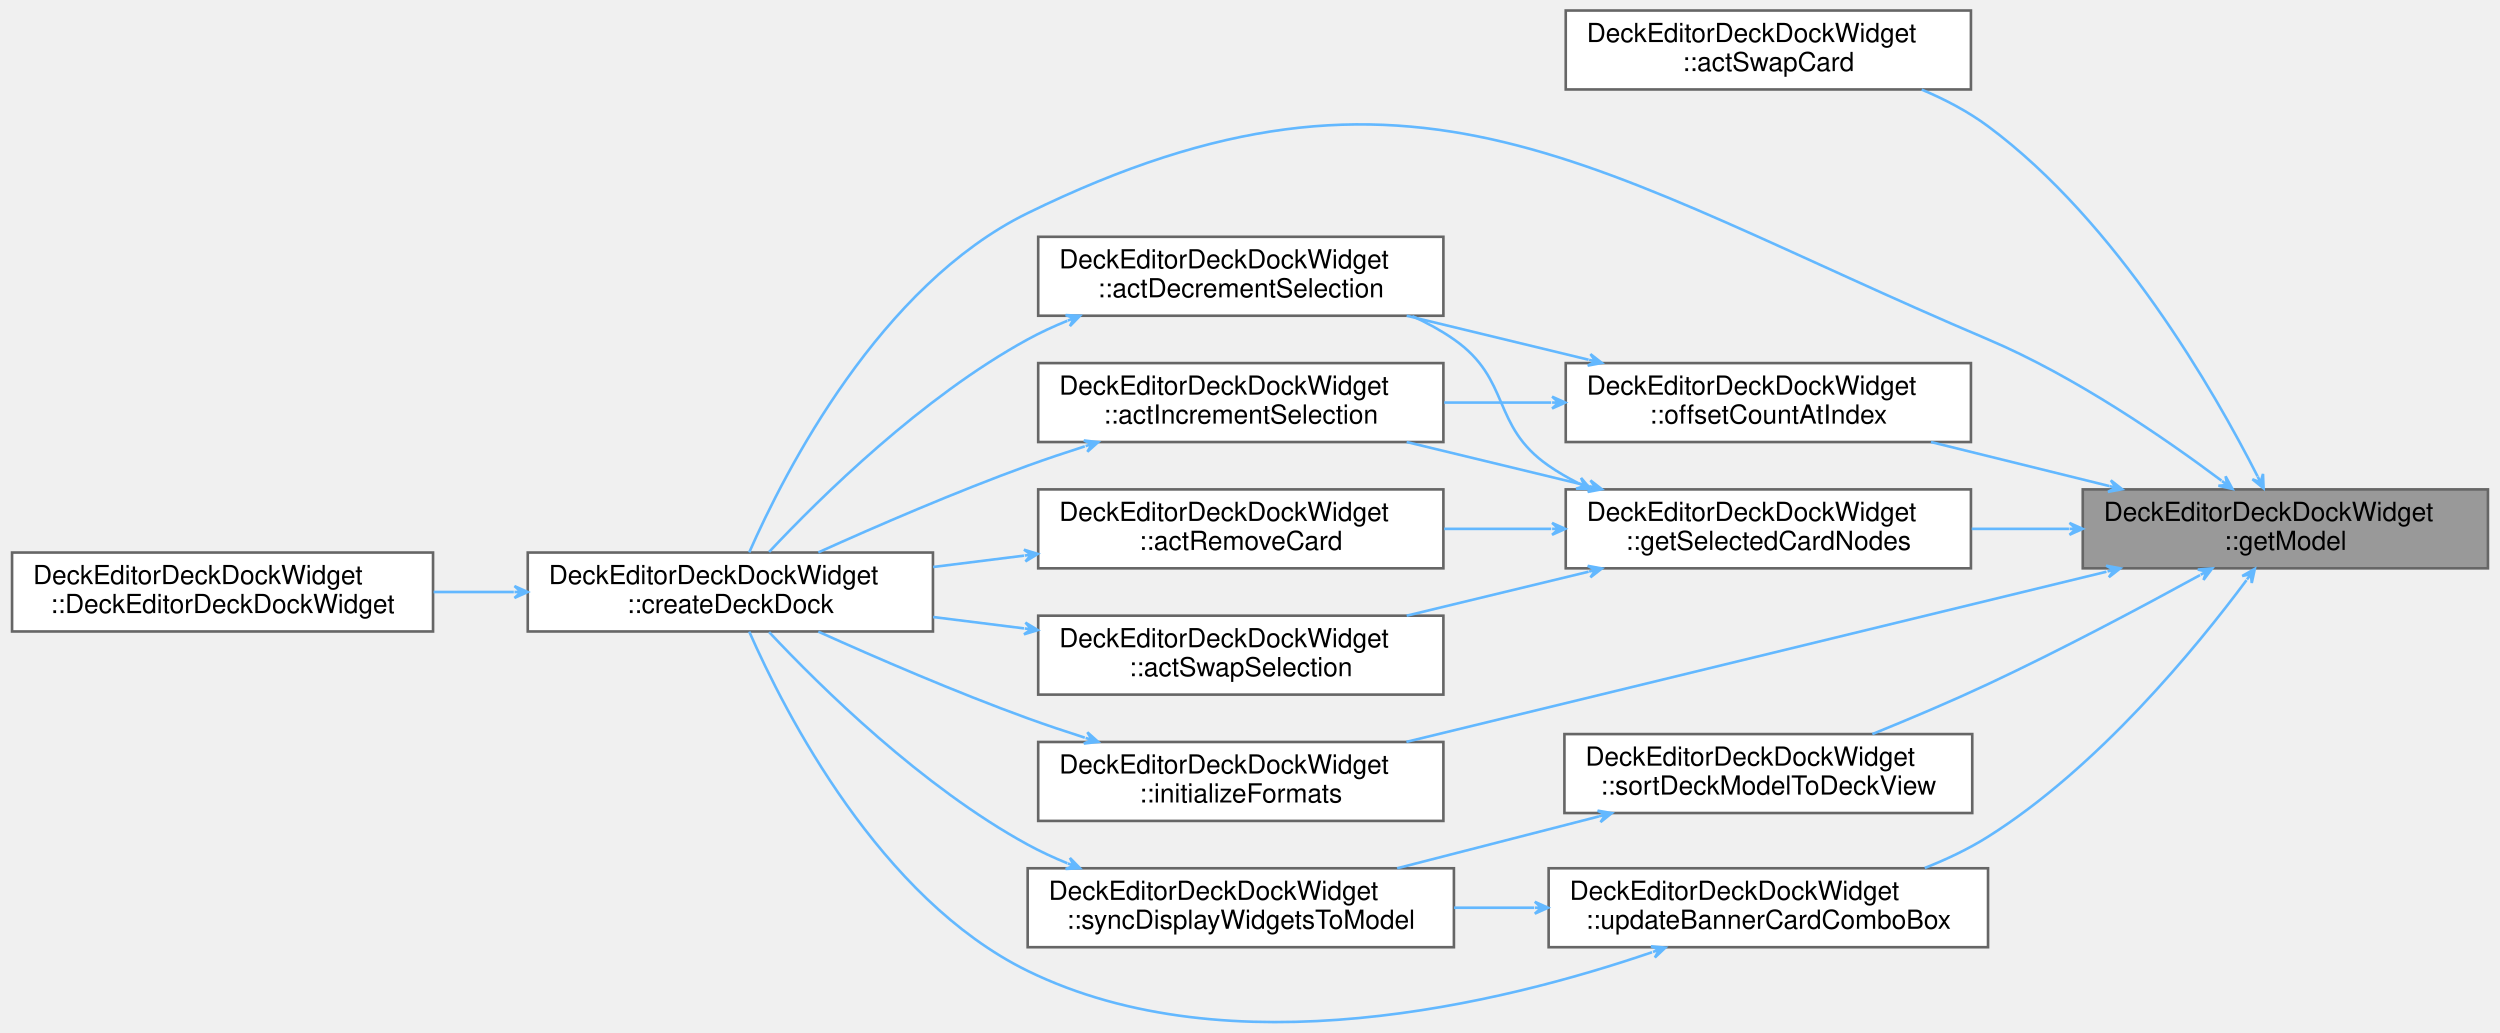
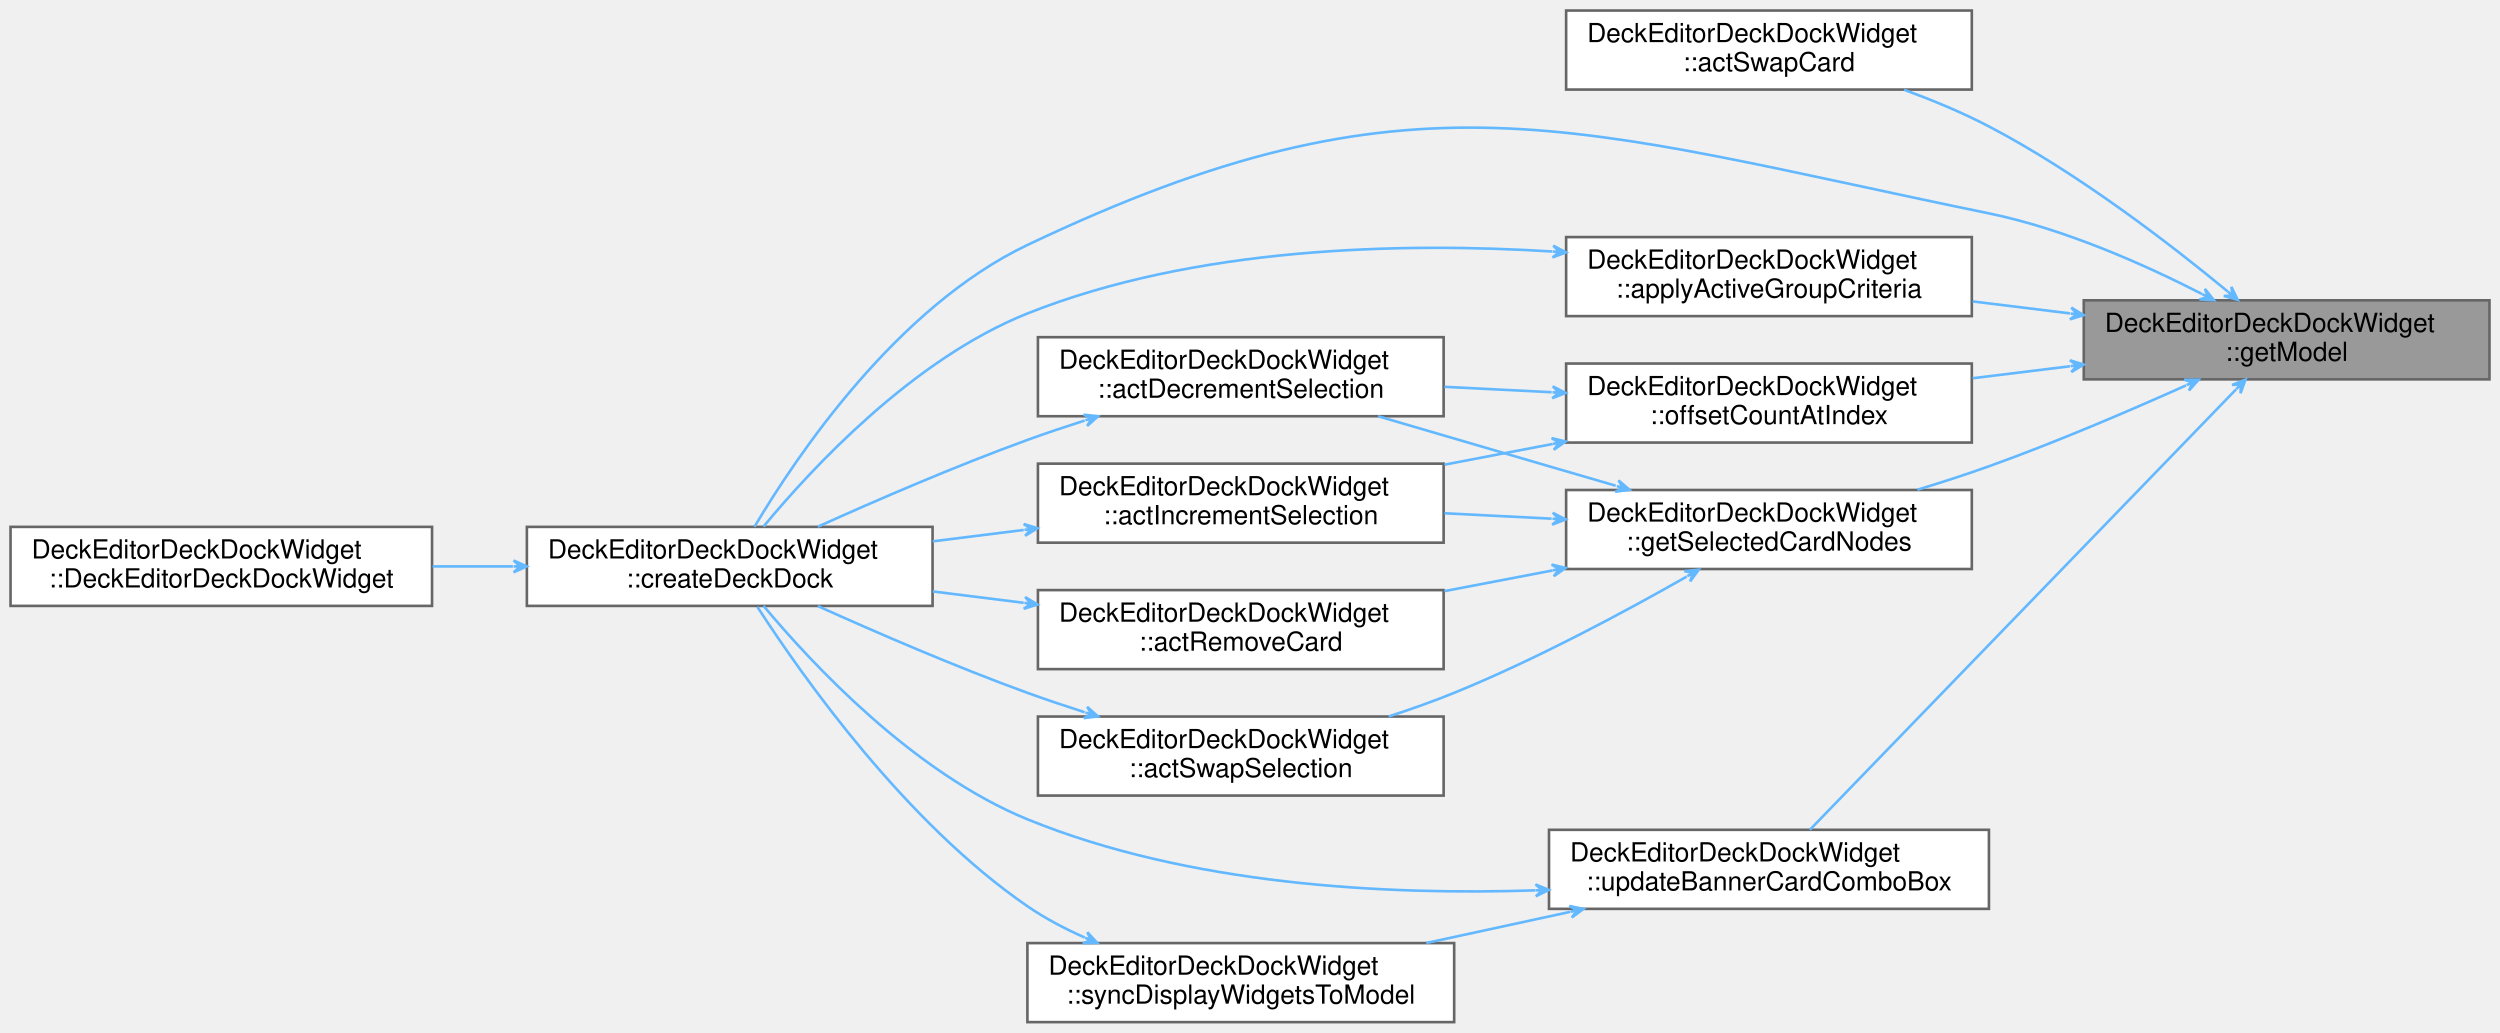
- <svg xmlns="http://www.w3.org/2000/svg" xmlns:xlink="http://www.w3.org/1999/xlink" width="949pt" height="392pt" viewBox="0.00 0.00 949.00 392.48">
-   <g id="graph0" class="graph" transform="scale(1 1) rotate(0) translate(4 388.48)">
+ <svg xmlns="http://www.w3.org/2000/svg" xmlns:xlink="http://www.w3.org/1999/xlink" width="949pt" height="392pt" viewBox="0.00 0.00 949.00 392.00">
+   <g id="graph0" class="graph" transform="scale(1 1) rotate(0) translate(4 388)">
    <g id="Node000001" class="node">
      <g id="a_Node000001">
        <a xlink:title="Convenience method to get the underlying model instance from the DeckStateManager.">
-           <polygon fill="#999999" stroke="#666666" points="941,-202.48 787,-202.48 787,-172.48 941,-172.48 941,-202.48" />
-           <text text-anchor="start" x="795" y="-190.48" font-family="Helvetica,sans-Serif" font-size="10.00">DeckEditorDeckDockWidget</text>
-           <text text-anchor="middle" x="864" y="-179.48" font-family="Helvetica,sans-Serif" font-size="10.00">::getModel</text>
+           <polygon fill="#999999" stroke="#666666" points="941,-274 787,-274 787,-244 941,-244 941,-274" />
+           <text text-anchor="start" x="795" y="-262" font-family="Helvetica,sans-Serif" font-size="10.00">DeckEditorDeckDockWidget</text>
+           <text text-anchor="middle" x="864" y="-251" font-family="Helvetica,sans-Serif" font-size="10.00">::getModel</text>
        </a>
      </g>
    </g>
    <g id="Node000002" class="node">
      <g id="a_Node000002">
        <a xlink:href="../../d9/df7/classDeckEditorDeckDockWidget.html#adfb689307eebe46c0a599afc3639bdf8" target="_top" xlink:title=" ">
-           <polygon fill="white" stroke="#666666" points="744.5,-384.48 590.5,-384.48 590.5,-354.48 744.5,-354.48 744.5,-384.48" />
-           <text text-anchor="start" x="598.5" y="-372.48" font-family="Helvetica,sans-Serif" font-size="10.00">DeckEditorDeckDockWidget</text>
-           <text text-anchor="middle" x="667.5" y="-361.48" font-family="Helvetica,sans-Serif" font-size="10.00">::actSwapCard</text>
+           <polygon fill="white" stroke="#666666" points="744.5,-384 590.5,-384 590.5,-354 744.5,-354 744.5,-384" />
+           <text text-anchor="start" x="598.5" y="-372" font-family="Helvetica,sans-Serif" font-size="10.00">DeckEditorDeckDockWidget</text>
+           <text text-anchor="middle" x="667.5" y="-361" font-family="Helvetica,sans-Serif" font-size="10.00">::actSwapCard</text>
        </a>
      </g>
    </g>
    <g id="edge1_Node000001_Node000002" class="edge">
      <g id="a_edge1_Node000001_Node000002">
        <a xlink:title=" ">
-           <path fill="none" stroke="#63b8ff" d="M853.45,-207.43C836.96,-239.85 800.13,-304.02 751,-340.48 743.44,-346.09 734.7,-350.68 725.8,-354.42" />
-           <polygon fill="#63b8ff" stroke="#63b8ff" points="855.73,-202.88 855.5,-208.36 854.61,-205.12 853.49,-207.35 853.49,-207.35 853.49,-207.35 854.61,-205.12 851.48,-206.34 855.73,-202.88 855.73,-202.88" />
+           <path fill="none" stroke="#63b8ff" d="M841.55,-277.42C819.87,-295.32 784.83,-322.3 751,-340 740.91,-345.28 729.65,-349.95 718.78,-353.93" />
+           <polygon fill="#63b8ff" stroke="#63b8ff" points="845.44,-274.19 843.03,-279.12 843.51,-275.79 841.59,-277.39 841.59,-277.39 841.59,-277.39 843.51,-275.79 840.15,-275.66 845.44,-274.19 845.44,-274.19" />
        </a>
      </g>
    </g>
    <g id="Node000003" class="node">
      <g id="a_Node000003">
-         <a xlink:href="../../d9/df7/classDeckEditorDeckDockWidget.html#af0d083e7f607e47b3fc22a45957c6a6a" target="_top" xlink:title=" ">
-           <polygon fill="white" stroke="#666666" points="350,-178.48 196,-178.48 196,-148.48 350,-148.48 350,-178.48" />
-           <text text-anchor="start" x="204" y="-166.48" font-family="Helvetica,sans-Serif" font-size="10.00">DeckEditorDeckDockWidget</text>
-           <text text-anchor="middle" x="273" y="-155.48" font-family="Helvetica,sans-Serif" font-size="10.00">::createDeckDock</text>
+         <a xlink:href="../../d9/df7/classDeckEditorDeckDockWidget.html#adfb56dc6dd03726355eb507ca96bcbc6" target="_top" xlink:title=" ">
+           <polygon fill="white" stroke="#666666" points="744.5,-298 590.5,-298 590.5,-268 744.5,-268 744.5,-298" />
+           <text text-anchor="start" x="598.5" y="-286" font-family="Helvetica,sans-Serif" font-size="10.00">DeckEditorDeckDockWidget</text>
+           <text text-anchor="middle" x="667.5" y="-275" font-family="Helvetica,sans-Serif" font-size="10.00">::applyActiveGroupCriteria</text>
        </a>
      </g>
    </g>
    <g id="edge2_Node000001_Node000003" class="edge">
      <g id="a_edge2_Node000001_Node000003">
        <a xlink:title=" ">
-           <path fill="none" stroke="#63b8ff" d="M839.72,-205.81C817.94,-222.12 783.91,-245.5 751,-259.48 600.41,-323.46 532.98,-379.36 386,-307.48 329.95,-280.07 293.84,-209.57 280.17,-178.53" />
-           <polygon fill="#63b8ff" stroke="#63b8ff" points="843.91,-202.65 841.28,-207.46 841.92,-204.16 839.92,-205.66 839.92,-205.66 839.92,-205.66 841.92,-204.16 838.57,-203.87 843.91,-202.65 843.91,-202.65" />
-         </a>
-       </g>
-     </g>
-     <g id="Node000005" class="node">
-       <g id="a_Node000005">
+           <path fill="none" stroke="#63b8ff" d="M781.75,-269.03C769.51,-270.54 756.93,-272.09 744.8,-273.58" />
+           <polygon fill="#63b8ff" stroke="#63b8ff" points="786.97,-268.38 782.28,-271.23 784.48,-268.69 782,-268.99 782,-268.99 782,-268.99 784.48,-268.69 781.73,-266.76 786.97,-268.38 786.97,-268.38" />
+         </a>
+       </g>
+     </g>
+     <g id="Node000004" class="node">
+       <g id="a_Node000004">
+         <a xlink:href="../../d9/df7/classDeckEditorDeckDockWidget.html#af0d083e7f607e47b3fc22a45957c6a6a" target="_top" xlink:title=" ">
+           <polygon fill="white" stroke="#666666" points="350,-188 196,-188 196,-158 350,-158 350,-188" />
+           <text text-anchor="start" x="204" y="-176" font-family="Helvetica,sans-Serif" font-size="10.00">DeckEditorDeckDockWidget</text>
+           <text text-anchor="middle" x="273" y="-165" font-family="Helvetica,sans-Serif" font-size="10.00">::createDeckDock</text>
+         </a>
+       </g>
+     </g>
+     <g id="edge5_Node000001_Node000004" class="edge">
+       <g id="a_edge5_Node000001_Node000004">
+         <a xlink:title=" ">
+           <path fill="none" stroke="#63b8ff" d="M831.86,-276.41C809.98,-287.61 779.63,-301.12 751,-307 592,-339.63 532.55,-364.77 386,-295 336.42,-271.39 298.47,-215.1 282.4,-188.04" />
+           <polygon fill="#63b8ff" stroke="#63b8ff" points="836.39,-274.06 832.99,-278.36 834.17,-275.21 831.95,-276.36 831.95,-276.36 831.95,-276.36 834.17,-275.21 830.92,-274.36 836.39,-274.06 836.39,-274.06" />
+         </a>
+       </g>
+     </g>
+     <g id="Node000006" class="node">
+       <g id="a_Node000006">
        <a xlink:href="../../d9/df7/classDeckEditorDeckDockWidget.html#a8accae8460c122c60e9f2fcbf1c3cc68" target="_top" xlink:title=" ">
-           <polygon fill="white" stroke="#666666" points="744.5,-202.48 590.5,-202.48 590.5,-172.48 744.5,-172.48 744.5,-202.48" />
-           <text text-anchor="start" x="598.5" y="-190.48" font-family="Helvetica,sans-Serif" font-size="10.00">DeckEditorDeckDockWidget</text>
-           <text text-anchor="middle" x="667.5" y="-179.48" font-family="Helvetica,sans-Serif" font-size="10.00">::getSelectedCardNodes</text>
-         </a>
-       </g>
-     </g>
-     <g id="edge4_Node000001_Node000005" class="edge">
-       <g id="a_edge4_Node000001_Node000005">
-         <a xlink:title=" ">
-           <path fill="none" stroke="#63b8ff" d="M781.75,-187.48C769.51,-187.48 756.93,-187.48 744.8,-187.48" />
-           <polygon fill="#63b8ff" stroke="#63b8ff" points="786.97,-187.48 781.97,-189.73 784.47,-187.48 781.97,-187.48 781.97,-187.48 781.97,-187.48 784.47,-187.48 781.97,-185.23 786.97,-187.48 786.97,-187.48" />
-         </a>
-       </g>
-     </g>
-     <g id="Node000010" class="node">
-       <g id="a_Node000010">
-         <a xlink:href="../../d9/df7/classDeckEditorDeckDockWidget.html#a0774898f628bcc568cae64ff6382cb89" target="_top" xlink:title=" ">
-           <polygon fill="white" stroke="#666666" points="544,-106.48 390,-106.48 390,-76.48 544,-76.48 544,-106.48" />
-           <text text-anchor="start" x="398" y="-94.48" font-family="Helvetica,sans-Serif" font-size="10.00">DeckEditorDeckDockWidget</text>
-           <text text-anchor="middle" x="467" y="-83.48" font-family="Helvetica,sans-Serif" font-size="10.00">::initializeFormats</text>
-         </a>
-       </g>
-     </g>
-     <g id="edge13_Node000001_Node000010" class="edge">
-       <g id="a_edge13_Node000001_Node000010">
-         <a xlink:title=" ">
-           <path fill="none" stroke="#63b8ff" d="M796,-171.19C721.54,-153.1 602.29,-124.11 529.94,-106.53" />
-           <polygon fill="#63b8ff" stroke="#63b8ff" points="801.28,-172.48 795.89,-173.48 798.85,-171.89 796.42,-171.3 796.42,-171.3 796.42,-171.3 798.85,-171.89 796.95,-169.11 801.28,-172.48 801.28,-172.48" />
+           <polygon fill="white" stroke="#666666" points="744.5,-202 590.5,-202 590.5,-172 744.5,-172 744.5,-202" />
+           <text text-anchor="start" x="598.5" y="-190" font-family="Helvetica,sans-Serif" font-size="10.00">DeckEditorDeckDockWidget</text>
+           <text text-anchor="middle" x="667.5" y="-179" font-family="Helvetica,sans-Serif" font-size="10.00">::getSelectedCardNodes</text>
+         </a>
+       </g>
+     </g>
+     <g id="edge6_Node000001_Node000006" class="edge">
+       <g id="a_edge6_Node000001_Node000006">
+         <a xlink:title=" ">
+           <path fill="none" stroke="#63b8ff" d="M825.8,-241.7C804.22,-232.01 776.37,-220.09 751,-211 742.29,-207.88 732.97,-204.87 723.83,-202.09" />
+           <polygon fill="#63b8ff" stroke="#63b8ff" points="830.58,-243.86 825.1,-243.86 828.3,-242.84 826.03,-241.81 826.03,-241.81 826.03,-241.81 828.3,-242.84 826.95,-239.76 830.58,-243.86 830.58,-243.86" />
        </a>
      </g>
    </g>
    <g id="Node000011" class="node">
      <g id="a_Node000011">
        <a xlink:href="../../d9/df7/classDeckEditorDeckDockWidget.html#ae62018c18651e82ea1423f9d44716059" target="_top" xlink:title="Increments or decrements the amount of the card node at the index by 1.">
-           <polygon fill="white" stroke="#666666" points="744.5,-250.48 590.5,-250.48 590.5,-220.48 744.5,-220.48 744.5,-250.48" />
-           <text text-anchor="start" x="598.5" y="-238.48" font-family="Helvetica,sans-Serif" font-size="10.00">DeckEditorDeckDockWidget</text>
-           <text text-anchor="middle" x="667.5" y="-227.48" font-family="Helvetica,sans-Serif" font-size="10.00">::offsetCountAtIndex</text>
+           <polygon fill="white" stroke="#666666" points="744.5,-250 590.5,-250 590.5,-220 744.5,-220 744.5,-250" />
+           <text text-anchor="start" x="598.5" y="-238" font-family="Helvetica,sans-Serif" font-size="10.00">DeckEditorDeckDockWidget</text>
+           <text text-anchor="middle" x="667.5" y="-227" font-family="Helvetica,sans-Serif" font-size="10.00">::offsetCountAtIndex</text>
        </a>
      </g>
    </g>
    <g id="edge15_Node000001_Node000011" class="edge">
      <g id="a_edge15_Node000001_Node000011">
        <a xlink:title=" ">
-           <path fill="none" stroke="#63b8ff" d="M797.06,-203.75C775.13,-209.16 750.82,-215.16 729.29,-220.48" />
-           <polygon fill="#63b8ff" stroke="#63b8ff" points="801.99,-202.53 797.68,-205.92 799.57,-203.13 797.14,-203.73 797.14,-203.73 797.14,-203.73 799.57,-203.13 796.6,-201.55 801.99,-202.53 801.99,-202.53" />
+           <path fill="none" stroke="#63b8ff" d="M781.75,-248.97C769.51,-247.46 756.93,-245.91 744.8,-244.42" />
+           <polygon fill="#63b8ff" stroke="#63b8ff" points="786.97,-249.62 781.73,-251.24 784.48,-249.31 782,-249.01 782,-249.01 782,-249.01 784.48,-249.31 782.28,-246.77 786.97,-249.62 786.97,-249.62" />
        </a>
      </g>
    </g>
    <g id="Node000012" class="node">
      <g id="a_Node000012">
-         <a xlink:href="../../d9/df7/classDeckEditorDeckDockWidget.html#afeaa3d6f045a9610561a56deb363ad5b" target="_top" xlink:title=" ">
-           <polygon fill="white" stroke="#666666" points="745,-109.48 590,-109.48 590,-79.48 745,-79.48 745,-109.48" />
-           <text text-anchor="start" x="598" y="-97.48" font-family="Helvetica,sans-Serif" font-size="10.00">DeckEditorDeckDockWidget</text>
-           <text text-anchor="middle" x="667.5" y="-86.48" font-family="Helvetica,sans-Serif" font-size="10.00">::sortDeckModelToDeckView</text>
+         <a xlink:href="../../d9/df7/classDeckEditorDeckDockWidget.html#a305928fe5501945ecfa288bb75b3267c" target="_top" xlink:title=" ">
+           <polygon fill="white" stroke="#666666" points="751,-73 584,-73 584,-43 751,-43 751,-73" />
+           <text text-anchor="start" x="592" y="-61" font-family="Helvetica,sans-Serif" font-size="10.00">DeckEditorDeckDockWidget</text>
+           <text text-anchor="middle" x="667.5" y="-50" font-family="Helvetica,sans-Serif" font-size="10.00">::updateBannerCardComboBox</text>
        </a>
      </g>
    </g>
    <g id="edge18_Node000001_Node000012" class="edge">
      <g id="a_edge18_Node000001_Node000012">
        <a xlink:title=" ">
-           <path fill="none" stroke="#63b8ff" d="M831.59,-169.92C809.35,-157.74 778.69,-141.44 751,-128.48 736.83,-121.84 721,-115.15 707.02,-109.48" />
-           <polygon fill="#63b8ff" stroke="#63b8ff" points="836.2,-172.45 830.73,-172.01 834.01,-171.25 831.82,-170.04 831.82,-170.04 831.82,-170.04 834.01,-171.25 832.9,-168.07 836.2,-172.45 836.2,-172.45" />
-         </a>
-       </g>
-     </g>
-     <g id="Node000014" class="node">
-       <g id="a_Node000014">
-         <a xlink:href="../../d9/df7/classDeckEditorDeckDockWidget.html#a305928fe5501945ecfa288bb75b3267c" target="_top" xlink:title=" ">
-           <polygon fill="white" stroke="#666666" points="751,-58.48 584,-58.48 584,-28.48 751,-28.48 751,-58.48" />
-           <text text-anchor="start" x="592" y="-46.48" font-family="Helvetica,sans-Serif" font-size="10.00">DeckEditorDeckDockWidget</text>
-           <text text-anchor="middle" x="667.5" y="-35.48" font-family="Helvetica,sans-Serif" font-size="10.00">::updateBannerCardComboBox</text>
-         </a>
-       </g>
-     </g>
-     <g id="edge21_Node000001_Node000014" class="edge">
-       <g id="a_edge21_Node000001_Node000014">
-         <a xlink:title=" ">
-           <path fill="none" stroke="#63b8ff" d="M849.24,-167.99C830.04,-142.17 792.84,-96.81 751,-70.48 743.6,-65.82 735.32,-61.89 726.94,-58.59" />
-           <polygon fill="#63b8ff" stroke="#63b8ff" points="852.39,-172.27 847.61,-169.57 850.9,-170.25 849.42,-168.24 849.42,-168.24 849.42,-168.24 850.9,-170.25 851.23,-166.91 852.39,-172.27 852.39,-172.27" />
-         </a>
-       </g>
-     </g>
-     <g id="Node000004" class="node">
-       <g id="a_Node000004">
-         <a xlink:href="../../d9/df7/classDeckEditorDeckDockWidget.html#a5622dc70448c02427ce3511f07a8531c" target="_top" xlink:title=" ">
-           <polygon fill="white" stroke="#666666" points="160,-178.48 0,-178.48 0,-148.48 160,-148.48 160,-178.48" />
-           <text text-anchor="start" x="8" y="-166.48" font-family="Helvetica,sans-Serif" font-size="10.00">DeckEditorDeckDockWidget</text>
-           <text text-anchor="middle" x="80" y="-155.48" font-family="Helvetica,sans-Serif" font-size="10.00">::DeckEditorDeckDockWidget</text>
+           <path fill="none" stroke="#63b8ff" d="M844.83,-240.22C806.48,-200.59 717.93,-109.08 683.02,-73.01" />
+           <polygon fill="#63b8ff" stroke="#63b8ff" points="848.38,-243.89 843.29,-241.86 846.64,-242.1 844.9,-240.3 844.9,-240.3 844.9,-240.3 846.64,-242.1 846.52,-238.73 848.38,-243.89 848.38,-243.89" />
        </a>
      </g>
    </g>
    <g id="edge3_Node000003_Node000004" class="edge">
      <g id="a_edge3_Node000003_Node000004">
        <a xlink:title=" ">
-           <path fill="none" stroke="#63b8ff" d="M190.7,-163.48C180.6,-163.48 170.29,-163.48 160.22,-163.48" />
-           <polygon fill="#63b8ff" stroke="#63b8ff" points="195.96,-163.48 190.96,-165.73 193.46,-163.48 190.96,-163.48 190.96,-163.48 190.96,-163.48 193.46,-163.48 190.96,-161.23 195.96,-163.48 195.96,-163.48" />
-         </a>
-       </g>
-     </g>
-     <g id="Node000006" class="node">
-       <g id="a_Node000006">
-         <a xlink:href="../../d9/df7/classDeckEditorDeckDockWidget.html#acb4e871acae5612f56d29ec0eef1e50a" target="_top" xlink:title=" ">
-           <polygon fill="white" stroke="#666666" points="544,-298.48 390,-298.48 390,-268.48 544,-268.48 544,-298.48" />
-           <text text-anchor="start" x="398" y="-286.48" font-family="Helvetica,sans-Serif" font-size="10.00">DeckEditorDeckDockWidget</text>
-           <text text-anchor="middle" x="467" y="-275.48" font-family="Helvetica,sans-Serif" font-size="10.00">::actDecrementSelection</text>
-         </a>
-       </g>
-     </g>
-     <g id="edge5_Node000005_Node000006" class="edge">
-       <g id="a_edge5_Node000005_Node000006">
-         <a xlink:title=" ">
-           <path fill="none" stroke="#63b8ff" d="M595.23,-204.87C591.3,-206.84 587.53,-209.04 584,-211.48 562.07,-226.65 569.87,-244.21 548,-259.48 543.12,-262.88 537.76,-265.81 532.19,-268.33" />
-           <polygon fill="#63b8ff" stroke="#63b8ff" points="599.89,-202.65 596.34,-206.83 597.63,-203.73 595.38,-204.8 595.38,-204.8 595.38,-204.8 597.63,-203.73 594.41,-202.77 599.89,-202.65 599.89,-202.65" />
+           <path fill="none" stroke="#63b8ff" d="M585.3,-292.53C527.65,-296.1 449.53,-294.32 386,-269 342.7,-251.74 304.36,-210.5 285.81,-188.1" />
+           <polygon fill="#63b8ff" stroke="#63b8ff" points="590.47,-292.19 585.62,-294.76 587.97,-292.35 585.48,-292.52 585.48,-292.52 585.48,-292.52 587.97,-292.35 585.33,-290.27 590.47,-292.19 590.47,-292.19" />
+         </a>
+       </g>
+     </g>
+     <g id="Node000005" class="node">
+       <g id="a_Node000005">
+         <a xlink:href="../../d9/df7/classDeckEditorDeckDockWidget.html#a5622dc70448c02427ce3511f07a8531c" target="_top" xlink:title=" ">
+           <polygon fill="white" stroke="#666666" points="160,-188 0,-188 0,-158 160,-158 160,-188" />
+           <text text-anchor="start" x="8" y="-176" font-family="Helvetica,sans-Serif" font-size="10.00">DeckEditorDeckDockWidget</text>
+           <text text-anchor="middle" x="80" y="-165" font-family="Helvetica,sans-Serif" font-size="10.00">::DeckEditorDeckDockWidget</text>
+         </a>
+       </g>
+     </g>
+     <g id="edge4_Node000004_Node000005" class="edge">
+       <g id="a_edge4_Node000004_Node000005">
+         <a xlink:title=" ">
+           <path fill="none" stroke="#63b8ff" d="M190.7,-173C180.6,-173 170.29,-173 160.22,-173" />
+           <polygon fill="#63b8ff" stroke="#63b8ff" points="195.96,-173 190.96,-175.25 193.46,-173 190.96,-173 190.96,-173 190.96,-173 193.46,-173 190.96,-170.75 195.96,-173 195.96,-173" />
        </a>
      </g>
    </g>
    <g id="Node000007" class="node">
      <g id="a_Node000007">
-         <a xlink:href="../../d9/df7/classDeckEditorDeckDockWidget.html#ae004d23e9e8cec4dfce313240eba9e87" target="_top" xlink:title=" ">
-           <polygon fill="white" stroke="#666666" points="544,-250.48 390,-250.48 390,-220.48 544,-220.48 544,-250.48" />
-           <text text-anchor="start" x="398" y="-238.48" font-family="Helvetica,sans-Serif" font-size="10.00">DeckEditorDeckDockWidget</text>
-           <text text-anchor="middle" x="467" y="-227.48" font-family="Helvetica,sans-Serif" font-size="10.00">::actIncrementSelection</text>
-         </a>
-       </g>
-     </g>
-     <g id="edge7_Node000005_Node000007" class="edge">
-       <g id="a_edge7_Node000005_Node000007">
-         <a xlink:title=" ">
-           <path fill="none" stroke="#63b8ff" d="M599.2,-203.75C576.82,-209.16 552.01,-215.16 530.04,-220.48" />
-           <polygon fill="#63b8ff" stroke="#63b8ff" points="604.24,-202.53 599.91,-205.9 601.81,-203.12 599.38,-203.71 599.38,-203.71 599.38,-203.71 601.81,-203.12 598.85,-201.52 604.24,-202.53 604.24,-202.53" />
+         <a xlink:href="../../d9/df7/classDeckEditorDeckDockWidget.html#acb4e871acae5612f56d29ec0eef1e50a" target="_top" xlink:title=" ">
+           <polygon fill="white" stroke="#666666" points="544,-260 390,-260 390,-230 544,-230 544,-260" />
+           <text text-anchor="start" x="398" y="-248" font-family="Helvetica,sans-Serif" font-size="10.00">DeckEditorDeckDockWidget</text>
+           <text text-anchor="middle" x="467" y="-237" font-family="Helvetica,sans-Serif" font-size="10.00">::actDecrementSelection</text>
+         </a>
+       </g>
+     </g>
+     <g id="edge7_Node000006_Node000007" class="edge">
+       <g id="a_edge7_Node000006_Node000007">
+         <a xlink:title=" ">
+           <path fill="none" stroke="#63b8ff" d="M609.31,-203.62C600.82,-206.09 592.18,-208.61 584,-211 562.75,-217.21 539.31,-224.07 519.1,-230" />
+           <polygon fill="#63b8ff" stroke="#63b8ff" points="614.56,-202.09 610.39,-205.65 612.16,-202.79 609.76,-203.49 609.76,-203.49 609.76,-203.49 612.16,-202.79 609.13,-201.33 614.56,-202.09 614.56,-202.09" />
        </a>
      </g>
    </g>
    <g id="Node000008" class="node">
      <g id="a_Node000008">
-         <a xlink:href="../../d9/df7/classDeckEditorDeckDockWidget.html#a09406bbdb4dd08dddc096f6c8183c3b6" target="_top" xlink:title=" ">
-           <polygon fill="white" stroke="#666666" points="544,-202.48 390,-202.48 390,-172.48 544,-172.48 544,-202.48" />
-           <text text-anchor="start" x="398" y="-190.48" font-family="Helvetica,sans-Serif" font-size="10.00">DeckEditorDeckDockWidget</text>
-           <text text-anchor="middle" x="467" y="-179.48" font-family="Helvetica,sans-Serif" font-size="10.00">::actRemoveCard</text>
-         </a>
-       </g>
-     </g>
-     <g id="edge9_Node000005_Node000008" class="edge">
-       <g id="a_edge9_Node000005_Node000008">
-         <a xlink:title=" ">
-           <path fill="none" stroke="#63b8ff" d="M584.99,-187.48C571.53,-187.48 557.63,-187.48 544.3,-187.48" />
-           <polygon fill="#63b8ff" stroke="#63b8ff" points="590.32,-187.48 585.32,-189.73 587.82,-187.48 585.32,-187.48 585.32,-187.48 585.32,-187.48 587.82,-187.48 585.32,-185.23 590.32,-187.48 590.32,-187.48" />
+         <a xlink:href="../../d9/df7/classDeckEditorDeckDockWidget.html#ae004d23e9e8cec4dfce313240eba9e87" target="_top" xlink:title=" ">
+           <polygon fill="white" stroke="#666666" points="544,-212 390,-212 390,-182 544,-182 544,-212" />
+           <text text-anchor="start" x="398" y="-200" font-family="Helvetica,sans-Serif" font-size="10.00">DeckEditorDeckDockWidget</text>
+           <text text-anchor="middle" x="467" y="-189" font-family="Helvetica,sans-Serif" font-size="10.00">::actIncrementSelection</text>
+         </a>
+       </g>
+     </g>
+     <g id="edge9_Node000006_Node000008" class="edge">
+       <g id="a_edge9_Node000006_Node000008">
+         <a xlink:title=" ">
+           <path fill="none" stroke="#63b8ff" d="M584.99,-191.11C571.53,-191.78 557.63,-192.48 544.3,-193.16" />
+           <polygon fill="#63b8ff" stroke="#63b8ff" points="590.32,-190.84 585.44,-193.34 587.83,-190.96 585.33,-191.09 585.33,-191.09 585.33,-191.09 587.83,-190.96 585.22,-188.84 590.32,-190.84 590.32,-190.84" />
        </a>
      </g>
    </g>
    <g id="Node000009" class="node">
      <g id="a_Node000009">
+         <a xlink:href="../../d9/df7/classDeckEditorDeckDockWidget.html#a09406bbdb4dd08dddc096f6c8183c3b6" target="_top" xlink:title=" ">
+           <polygon fill="white" stroke="#666666" points="544,-164 390,-164 390,-134 544,-134 544,-164" />
+           <text text-anchor="start" x="398" y="-152" font-family="Helvetica,sans-Serif" font-size="10.00">DeckEditorDeckDockWidget</text>
+           <text text-anchor="middle" x="467" y="-141" font-family="Helvetica,sans-Serif" font-size="10.00">::actRemoveCard</text>
+         </a>
+       </g>
+     </g>
+     <g id="edge11_Node000006_Node000009" class="edge">
+       <g id="a_edge11_Node000006_Node000009">
+         <a xlink:title=" ">
+           <path fill="none" stroke="#63b8ff" d="M585.35,-171.46C571.78,-168.87 557.74,-166.18 544.3,-163.61" />
+           <polygon fill="#63b8ff" stroke="#63b8ff" points="590.32,-172.42 584.99,-173.69 587.87,-171.95 585.41,-171.48 585.41,-171.48 585.41,-171.48 587.87,-171.95 585.83,-169.27 590.32,-172.42 590.32,-172.42" />
+         </a>
+       </g>
+     </g>
+     <g id="Node000010" class="node">
+       <g id="a_Node000010">
        <a xlink:href="../../d9/df7/classDeckEditorDeckDockWidget.html#a424495629262fb039bfa6d37d58b48de" target="_top" xlink:title=" ">
-           <polygon fill="white" stroke="#666666" points="544,-154.48 390,-154.48 390,-124.48 544,-124.48 544,-154.48" />
-           <text text-anchor="start" x="398" y="-142.48" font-family="Helvetica,sans-Serif" font-size="10.00">DeckEditorDeckDockWidget</text>
-           <text text-anchor="middle" x="467" y="-131.48" font-family="Helvetica,sans-Serif" font-size="10.00">::actSwapSelection</text>
-         </a>
-       </g>
-     </g>
-     <g id="edge11_Node000005_Node000009" class="edge">
-       <g id="a_edge11_Node000005_Node000009">
-         <a xlink:title=" ">
-           <path fill="none" stroke="#63b8ff" d="M599.2,-171.2C576.82,-165.79 552.01,-159.79 530.04,-154.48" />
-           <polygon fill="#63b8ff" stroke="#63b8ff" points="604.24,-172.42 598.85,-173.43 601.81,-171.83 599.38,-171.25 599.38,-171.25 599.38,-171.25 601.81,-171.83 599.91,-169.06 604.24,-172.42 604.24,-172.42" />
-         </a>
-       </g>
-     </g>
-     <g id="edge6_Node000006_Node000003" class="edge">
-       <g id="a_edge6_Node000006_Node000003">
-         <a xlink:title=" ">
-           <path fill="none" stroke="#63b8ff" d="M401.08,-266.57C395.87,-264.45 390.77,-262.09 386,-259.48 346,-237.62 307.48,-199.75 287.72,-178.7" />
-           <polygon fill="#63b8ff" stroke="#63b8ff" points="405.9,-268.46 400.42,-268.73 403.57,-267.55 401.25,-266.64 401.25,-266.64 401.25,-266.64 403.57,-267.55 402.07,-264.54 405.9,-268.46 405.9,-268.46" />
-         </a>
-       </g>
-     </g>
-     <g id="edge8_Node000007_Node000003" class="edge">
-       <g id="a_edge8_Node000007_Node000003">
-         <a xlink:title=" ">
-           <path fill="none" stroke="#63b8ff" d="M407.71,-218.84C400.36,-216.49 392.98,-214.01 386,-211.48 358.76,-201.59 328.6,-188.54 306.44,-178.54" />
-           <polygon fill="#63b8ff" stroke="#63b8ff" points="412.79,-220.44 407.35,-221.08 410.41,-219.69 408.02,-218.93 408.02,-218.93 408.02,-218.93 410.41,-219.69 408.7,-216.79 412.79,-220.44 412.79,-220.44" />
-         </a>
-       </g>
-     </g>
-     <g id="edge10_Node000008_Node000003" class="edge">
-       <g id="a_edge10_Node000008_Node000003">
-         <a xlink:title=" ">
-           <path fill="none" stroke="#63b8ff" d="M384.6,-177.3C373.15,-175.87 361.41,-174.4 350.07,-172.99" />
-           <polygon fill="#63b8ff" stroke="#63b8ff" points="389.84,-177.96 384.6,-179.57 387.36,-177.65 384.88,-177.34 384.88,-177.34 384.88,-177.34 387.36,-177.65 385.16,-175.1 389.84,-177.96 389.84,-177.96" />
-         </a>
-       </g>
-     </g>
-     <g id="edge12_Node000009_Node000003" class="edge">
-       <g id="a_edge12_Node000009_Node000003">
-         <a xlink:title=" ">
-           <path fill="none" stroke="#63b8ff" d="M384.6,-149.65C373.15,-151.08 361.41,-152.55 350.07,-153.97" />
-           <polygon fill="#63b8ff" stroke="#63b8ff" points="389.84,-149 385.16,-151.85 387.36,-149.31 384.88,-149.62 384.88,-149.62 384.88,-149.62 387.36,-149.31 384.6,-147.39 389.84,-149 389.84,-149" />
-         </a>
-       </g>
-     </g>
-     <g id="edge14_Node000010_Node000003" class="edge">
-       <g id="a_edge14_Node000010_Node000003">
-         <a xlink:title=" ">
-           <path fill="none" stroke="#63b8ff" d="M407.71,-108.12C400.36,-110.47 392.98,-112.95 386,-115.48 358.76,-125.37 328.6,-138.42 306.44,-148.41" />
-           <polygon fill="#63b8ff" stroke="#63b8ff" points="412.79,-106.52 408.7,-110.17 410.41,-107.27 408.02,-108.02 408.02,-108.02 408.02,-108.02 410.41,-107.27 407.35,-105.88 412.79,-106.52 412.79,-106.52" />
-         </a>
-       </g>
-     </g>
-     <g id="edge16_Node000011_Node000006" class="edge">
-       <g id="a_edge16_Node000011_Node000006">
-         <a xlink:title=" ">
-           <path fill="none" stroke="#63b8ff" d="M599.2,-251.75C576.82,-257.16 552.01,-263.16 530.04,-268.48" />
-           <polygon fill="#63b8ff" stroke="#63b8ff" points="604.24,-250.53 599.91,-253.9 601.81,-251.12 599.38,-251.71 599.38,-251.71 599.38,-251.71 601.81,-251.12 598.85,-249.52 604.24,-250.53 604.24,-250.53" />
-         </a>
-       </g>
-     </g>
-     <g id="edge17_Node000011_Node000007" class="edge">
-       <g id="a_edge17_Node000011_Node000007">
-         <a xlink:title=" ">
-           <path fill="none" stroke="#63b8ff" d="M584.99,-235.48C571.53,-235.48 557.63,-235.48 544.3,-235.48" />
-           <polygon fill="#63b8ff" stroke="#63b8ff" points="590.32,-235.48 585.32,-237.73 587.82,-235.48 585.32,-235.48 585.32,-235.48 585.32,-235.48 587.82,-235.48 585.32,-233.23 590.32,-235.48 590.32,-235.48" />
+           <polygon fill="white" stroke="#666666" points="544,-116 390,-116 390,-86 544,-86 544,-116" />
+           <text text-anchor="start" x="398" y="-104" font-family="Helvetica,sans-Serif" font-size="10.00">DeckEditorDeckDockWidget</text>
+           <text text-anchor="middle" x="467" y="-93" font-family="Helvetica,sans-Serif" font-size="10.00">::actSwapSelection</text>
+         </a>
+       </g>
+     </g>
+     <g id="edge13_Node000006_Node000010" class="edge">
+       <g id="a_edge13_Node000006_Node000010">
+         <a xlink:title=" ">
+           <path fill="none" stroke="#63b8ff" d="M636.27,-169.13C612.76,-155.75 579.05,-137.64 548,-125 540.08,-121.77 531.56,-118.76 523.13,-116.03" />
+           <polygon fill="#63b8ff" stroke="#63b8ff" points="640.83,-171.74 635.37,-171.21 638.66,-170.5 636.49,-169.25 636.49,-169.25 636.49,-169.25 638.66,-170.5 637.6,-167.3 640.83,-171.74 640.83,-171.74" />
+         </a>
+       </g>
+     </g>
+     <g id="edge8_Node000007_Node000004" class="edge">
+       <g id="a_edge8_Node000007_Node000004">
+         <a xlink:title=" ">
+           <path fill="none" stroke="#63b8ff" d="M407.71,-228.36C400.36,-226.01 392.98,-223.53 386,-221 358.76,-211.11 328.6,-198.06 306.44,-188.06" />
+           <polygon fill="#63b8ff" stroke="#63b8ff" points="412.79,-229.96 407.35,-230.6 410.41,-229.21 408.02,-228.46 408.02,-228.46 408.02,-228.46 410.41,-229.21 408.7,-226.31 412.79,-229.96 412.79,-229.96" />
+         </a>
+       </g>
+     </g>
+     <g id="edge10_Node000008_Node000004" class="edge">
+       <g id="a_edge10_Node000008_Node000004">
+         <a xlink:title=" ">
+           <path fill="none" stroke="#63b8ff" d="M384.6,-186.83C373.15,-185.39 361.41,-183.93 350.07,-182.51" />
+           <polygon fill="#63b8ff" stroke="#63b8ff" points="389.84,-187.48 384.6,-189.09 387.36,-187.17 384.88,-186.86 384.88,-186.86 384.88,-186.86 387.36,-187.17 385.16,-184.63 389.84,-187.48 389.84,-187.48" />
+         </a>
+       </g>
+     </g>
+     <g id="edge12_Node000009_Node000004" class="edge">
+       <g id="a_edge12_Node000009_Node000004">
+         <a xlink:title=" ">
+           <path fill="none" stroke="#63b8ff" d="M384.6,-159.17C373.15,-160.61 361.41,-162.07 350.07,-163.49" />
+           <polygon fill="#63b8ff" stroke="#63b8ff" points="389.84,-158.52 385.16,-161.37 387.36,-158.83 384.88,-159.14 384.88,-159.14 384.88,-159.14 387.36,-158.83 384.6,-156.91 389.84,-158.52 389.84,-158.52" />
+         </a>
+       </g>
+     </g>
+     <g id="edge14_Node000010_Node000004" class="edge">
+       <g id="a_edge14_Node000010_Node000004">
+         <a xlink:title=" ">
+           <path fill="none" stroke="#63b8ff" d="M407.71,-117.64C400.36,-119.99 392.98,-122.47 386,-125 358.76,-134.89 328.6,-147.94 306.44,-157.94" />
+           <polygon fill="#63b8ff" stroke="#63b8ff" points="412.79,-116.04 408.7,-119.69 410.41,-116.79 408.02,-117.54 408.02,-117.54 408.02,-117.54 410.41,-116.79 407.35,-115.4 412.79,-116.04 412.79,-116.04" />
+         </a>
+       </g>
+     </g>
+     <g id="edge16_Node000011_Node000007" class="edge">
+       <g id="a_edge16_Node000011_Node000007">
+         <a xlink:title=" ">
+           <path fill="none" stroke="#63b8ff" d="M584.99,-239.11C571.53,-239.78 557.63,-240.48 544.3,-241.16" />
+           <polygon fill="#63b8ff" stroke="#63b8ff" points="590.32,-238.84 585.44,-241.34 587.83,-238.96 585.33,-239.09 585.33,-239.09 585.33,-239.09 587.83,-238.96 585.22,-236.84 590.32,-238.84 590.32,-238.84" />
+         </a>
+       </g>
+     </g>
+     <g id="edge17_Node000011_Node000008" class="edge">
+       <g id="a_edge17_Node000011_Node000008">
+         <a xlink:title=" ">
+           <path fill="none" stroke="#63b8ff" d="M585.35,-219.46C571.78,-216.87 557.74,-214.18 544.3,-211.61" />
+           <polygon fill="#63b8ff" stroke="#63b8ff" points="590.32,-220.42 584.99,-221.69 587.87,-219.95 585.41,-219.48 585.41,-219.48 585.41,-219.48 587.87,-219.95 585.83,-217.27 590.32,-220.42 590.32,-220.42" />
+         </a>
+       </g>
+     </g>
+     <g id="edge19_Node000012_Node000004" class="edge">
+       <g id="a_edge19_Node000012_Node000004">
+         <a xlink:title=" ">
+           <path fill="none" stroke="#63b8ff" d="M578.84,-50.02C521.85,-48.13 447.07,-52.03 386,-77 342.86,-94.64 304.45,-135.72 285.85,-157.99" />
+           <polygon fill="#63b8ff" stroke="#63b8ff" points="583.95,-50.2 578.87,-52.27 581.45,-50.11 578.95,-50.02 578.95,-50.02 578.95,-50.02 581.45,-50.11 579.03,-47.77 583.95,-50.2 583.95,-50.2" />
        </a>
      </g>
    </g>
    <g id="Node000013" class="node">
      <g id="a_Node000013">
        <a xlink:href="../../d9/df7/classDeckEditorDeckDockWidget.html#a09b8551959c1d4514c16b24967f541f5" target="_top" xlink:title=" ">
-           <polygon fill="white" stroke="#666666" points="548,-58.48 386,-58.48 386,-28.48 548,-28.48 548,-58.48" />
-           <text text-anchor="start" x="394" y="-46.48" font-family="Helvetica,sans-Serif" font-size="10.00">DeckEditorDeckDockWidget</text>
-           <text text-anchor="middle" x="467" y="-35.48" font-family="Helvetica,sans-Serif" font-size="10.00">::syncDisplayWidgetsToModel</text>
-         </a>
-       </g>
-     </g>
-     <g id="edge19_Node000012_Node000013" class="edge">
-       <g id="a_edge19_Node000012_Node000013">
-         <a xlink:title=" ">
-           <path fill="none" stroke="#63b8ff" d="M603.14,-78.2C578.53,-71.88 550.52,-64.68 526.41,-58.48" />
-           <polygon fill="#63b8ff" stroke="#63b8ff" points="608.02,-79.45 602.61,-80.39 605.6,-78.83 603.17,-78.21 603.17,-78.21 603.17,-78.21 605.6,-78.83 603.73,-76.03 608.02,-79.45 608.02,-79.45" />
-         </a>
-       </g>
-     </g>
-     <g id="edge20_Node000013_Node000003" class="edge">
-       <g id="a_edge20_Node000013_Node000003">
-         <a xlink:title=" ">
-           <path fill="none" stroke="#63b8ff" d="M401.08,-60.38C395.87,-62.51 390.77,-64.87 386,-67.48 346,-89.33 307.48,-127.21 287.72,-148.26" />
-           <polygon fill="#63b8ff" stroke="#63b8ff" points="405.9,-58.49 402.07,-62.41 403.57,-59.41 401.25,-60.32 401.25,-60.32 401.25,-60.32 403.57,-59.41 400.42,-58.22 405.9,-58.49 405.9,-58.49" />
-         </a>
-       </g>
-     </g>
-     <g id="edge22_Node000014_Node000003" class="edge">
-       <g id="a_edge22_Node000014_Node000003">
-         <a xlink:title=" ">
-           <path fill="none" stroke="#63b8ff" d="M623.31,-26.57C565.95,-6.97 462.93,18.15 386,-19.48 329.95,-46.89 293.84,-117.39 280.17,-148.43" />
-           <polygon fill="#63b8ff" stroke="#63b8ff" points="628.38,-28.33 622.92,-28.82 626.02,-27.51 623.65,-26.69 623.65,-26.69 623.65,-26.69 626.02,-27.51 624.39,-24.57 628.38,-28.33 628.38,-28.33" />
-         </a>
-       </g>
-     </g>
-     <g id="edge23_Node000014_Node000013" class="edge">
-       <g id="a_edge23_Node000014_Node000013">
-         <a xlink:title=" ">
-           <path fill="none" stroke="#63b8ff" d="M578.48,-43.48C568.35,-43.48 558.07,-43.48 548.06,-43.48" />
-           <polygon fill="#63b8ff" stroke="#63b8ff" points="583.76,-43.48 578.76,-45.73 581.26,-43.48 578.76,-43.48 578.76,-43.48 578.76,-43.48 581.26,-43.48 578.76,-41.23 583.76,-43.48 583.76,-43.48" />
+           <polygon fill="white" stroke="#666666" points="548,-30 386,-30 386,0 548,0 548,-30" />
+           <text text-anchor="start" x="394" y="-18" font-family="Helvetica,sans-Serif" font-size="10.00">DeckEditorDeckDockWidget</text>
+           <text text-anchor="middle" x="467" y="-7" font-family="Helvetica,sans-Serif" font-size="10.00">::syncDisplayWidgetsToModel</text>
+         </a>
+       </g>
+     </g>
+     <g id="edge20_Node000012_Node000013" class="edge">
+       <g id="a_edge20_Node000012_Node000013">
+         <a xlink:title=" ">
+           <path fill="none" stroke="#63b8ff" d="M592.05,-41.87C574.13,-37.99 555.06,-33.86 537.39,-30.03" />
+           <polygon fill="#63b8ff" stroke="#63b8ff" points="597.07,-42.96 591.71,-44.1 594.63,-42.43 592.19,-41.9 592.19,-41.9 592.19,-41.9 594.63,-42.43 592.66,-39.7 597.07,-42.96 597.07,-42.96" />
+         </a>
+       </g>
+     </g>
+     <g id="edge21_Node000013_Node000004" class="edge">
+       <g id="a_edge21_Node000013_Node000004">
+         <a xlink:title=" ">
+           <path fill="none" stroke="#63b8ff" d="M407.73,-32.12C400.12,-35.49 392.66,-39.43 386,-44 339.79,-75.73 300.77,-130.92 283.5,-157.64" />
+           <polygon fill="#63b8ff" stroke="#63b8ff" points="412.49,-30.09 408.77,-34.12 410.19,-31.07 407.89,-32.05 407.89,-32.05 407.89,-32.05 410.19,-31.07 407.01,-29.98 412.49,-30.09 412.49,-30.09" />
        </a>
      </g>
    </g>
  </g>
</svg>
